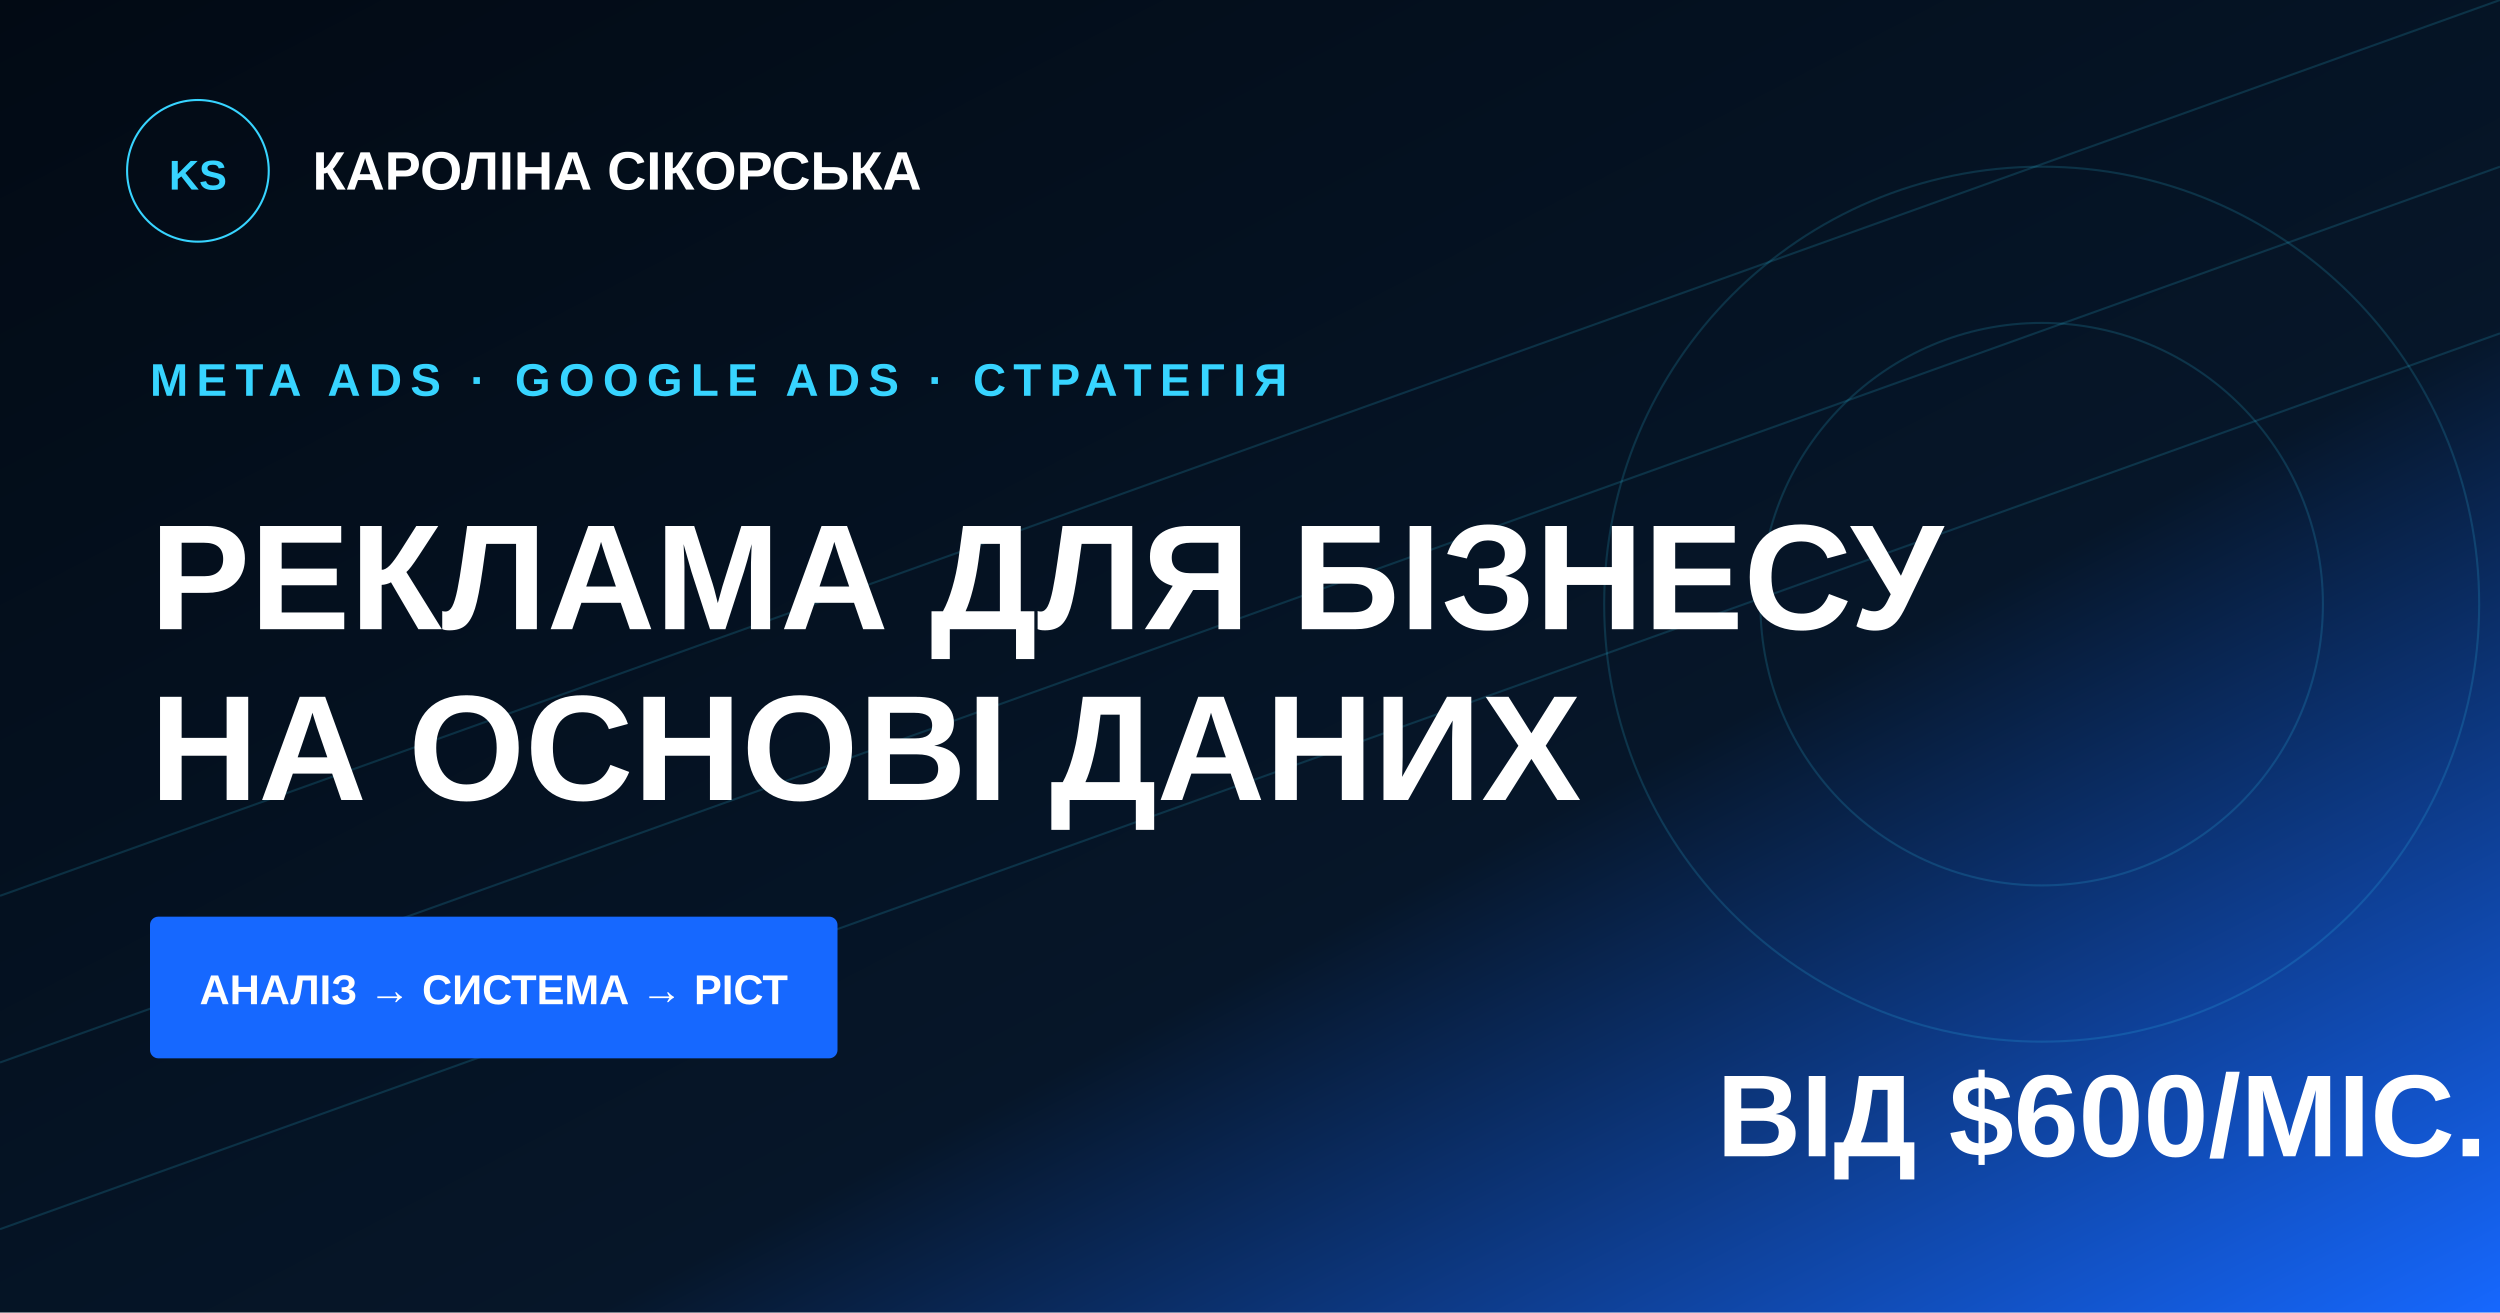
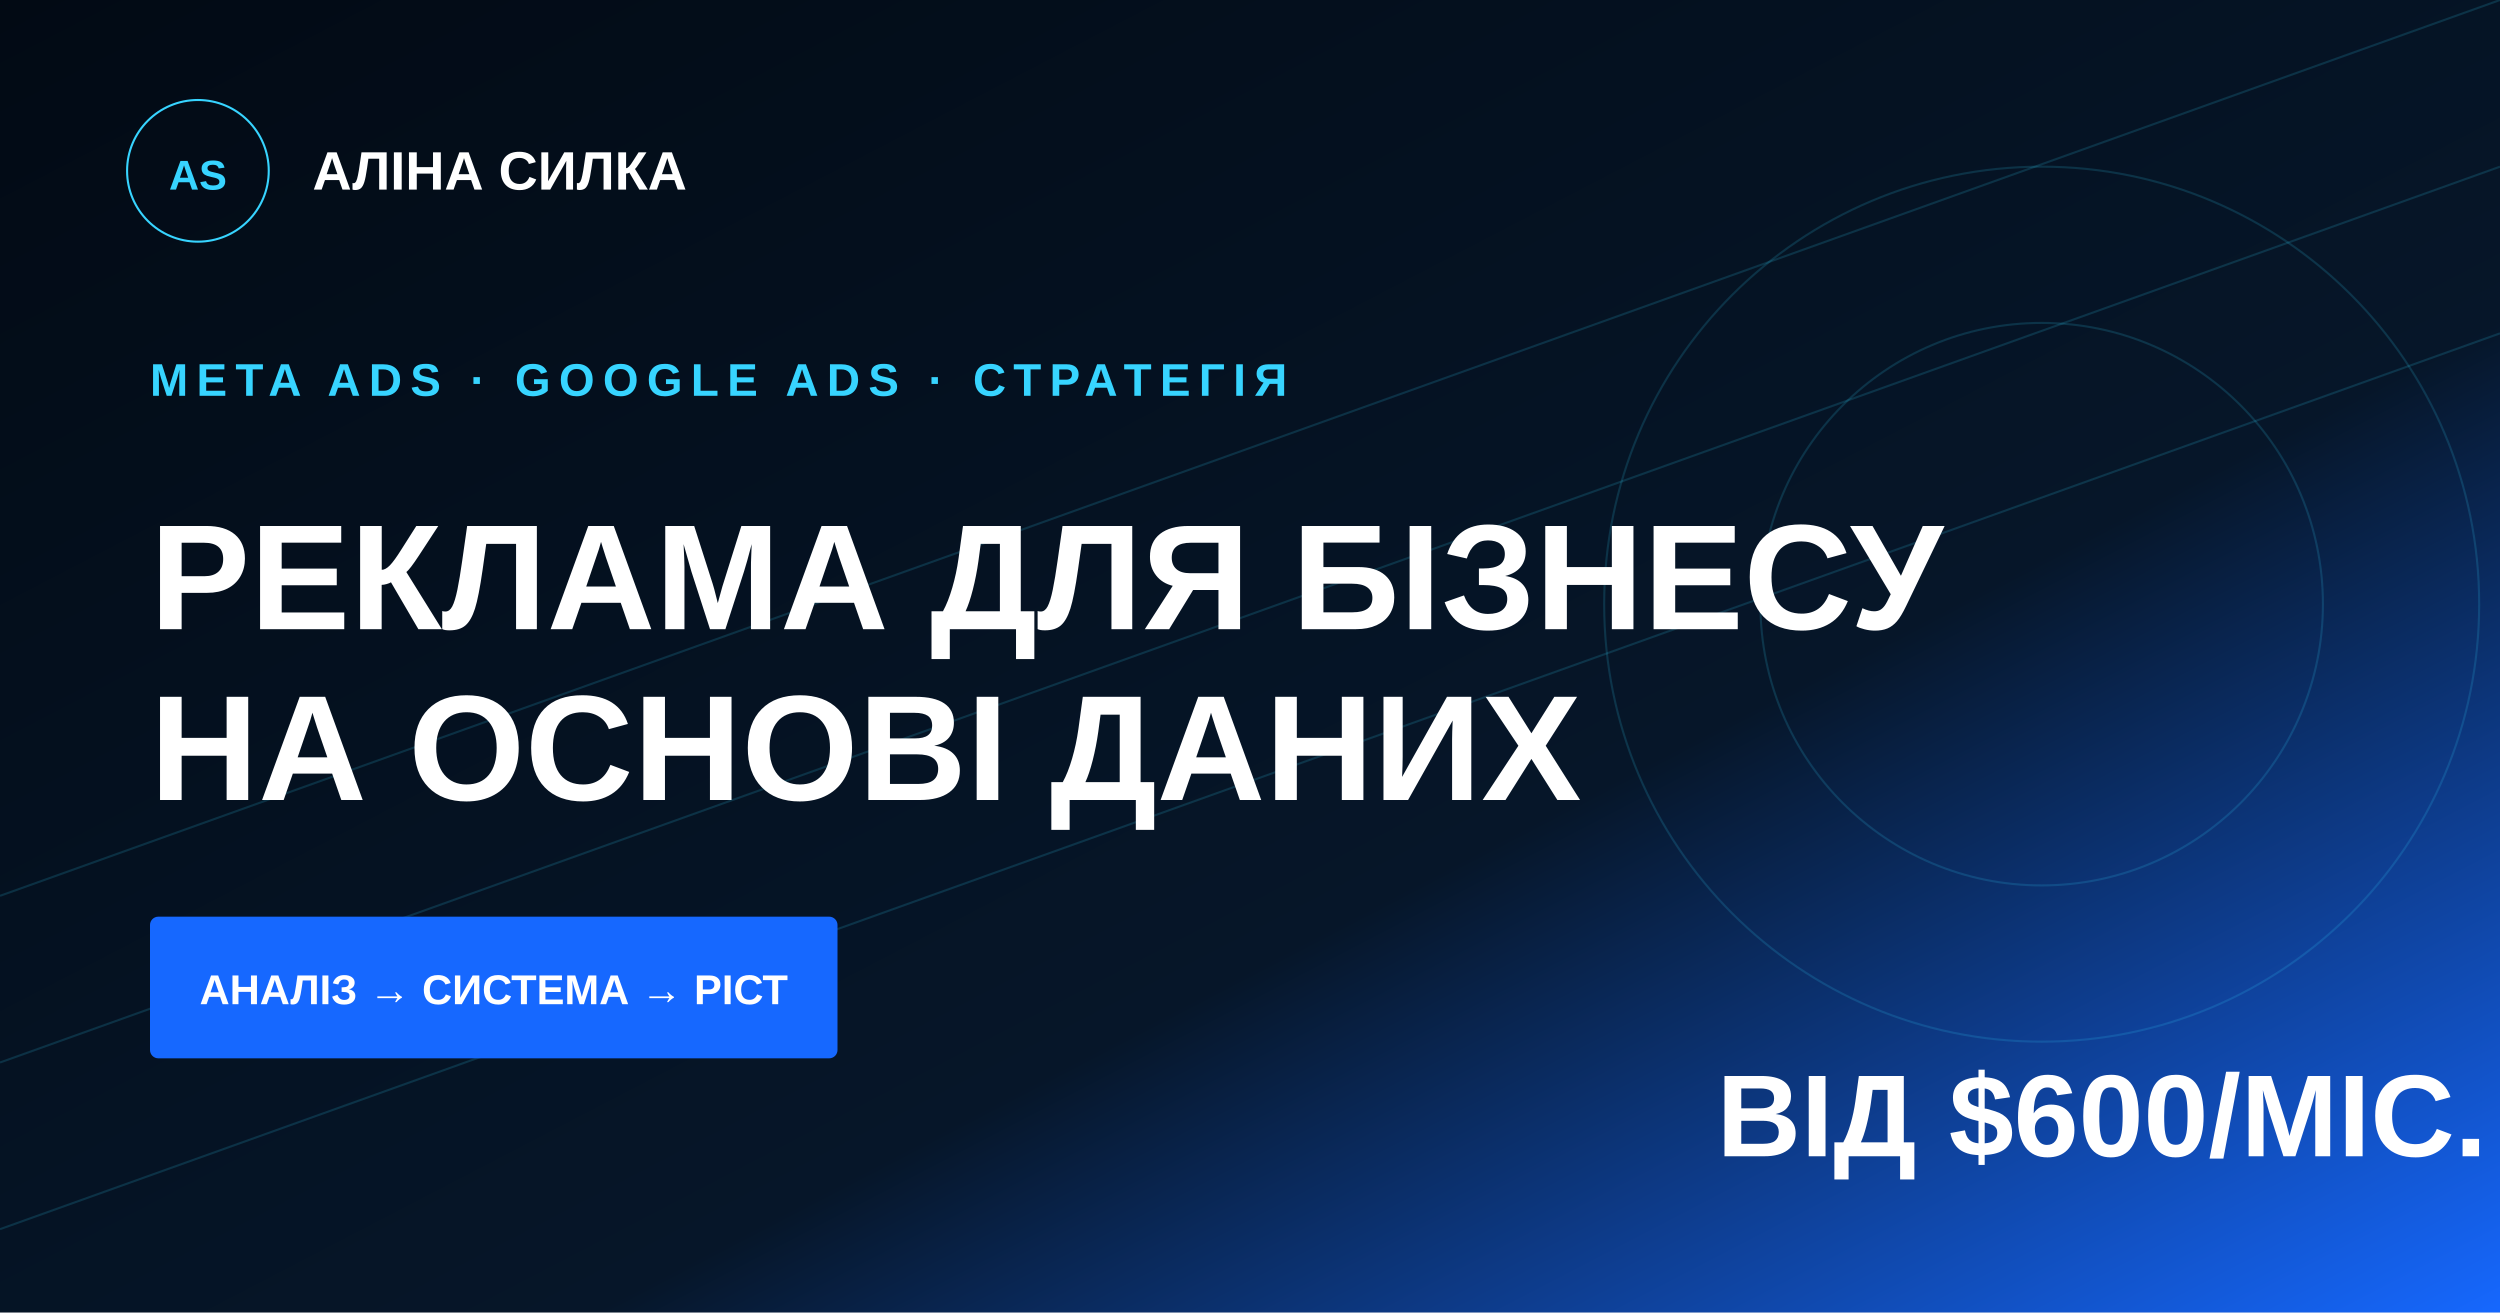
- <svg xmlns="http://www.w3.org/2000/svg" viewBox="0 0 1200 630" role="img" aria-label="Кароліна Сікорська — реклама для бізнесу">
+ <svg xmlns="http://www.w3.org/2000/svg" viewBox="0 0 1200 630" role="img" aria-label="Аліна Силка — реклама для бізнесу">
  <defs>
    <linearGradient id="bg" x1="0" x2="1" y1="0" y2="1">
      <stop stop-color="#020a14" />
      <stop offset=".62" stop-color="#061629" />
      <stop offset="1" stop-color="#1668ff" />
    </linearGradient>
  </defs>
  <rect width="1200" height="630" fill="url(#bg)" />
  <g fill="none" stroke="#37d4ff" stroke-opacity=".16">
    <circle cx="980" cy="290" r="210" />
    <circle cx="980" cy="290" r="135" />
    <path d="M0 510 1200 80M0 590 1200 160M0 430 1200 0" />
  </g>
  <circle cx="95" cy="82" r="34" fill="none" stroke="#37d4ff" />
-   <text x="95" y="91" fill="#37d4ff" font-family="Arial, sans-serif" font-size="20" font-weight="900" text-anchor="middle">KS</text>
-   <text x="150" y="91" fill="#ffffff" font-family="Arial, sans-serif" font-size="26" font-weight="900">КАРОЛІНА СІКОРСЬКА</text>
+   <text x="95" y="91" fill="#37d4ff" font-family="Arial, sans-serif" font-size="20" font-weight="900" text-anchor="middle">AS</text>
+   <text x="150" y="91" fill="#ffffff" font-family="Arial, sans-serif" font-size="26" font-weight="900">АЛІНА СИЛКА</text>
  <text x="72" y="190" fill="#37d4ff" font-family="Arial, sans-serif" font-size="22" font-weight="900" letter-spacing="4">META ADS · GOOGLE ADS · СТРАТЕГІЯ</text>
  <text x="72" y="302" fill="#ffffff" font-family="Arial Narrow, Arial, sans-serif" font-size="72" font-weight="900">РЕКЛАМА ДЛЯ БІЗНЕСУ</text>
  <text x="72" y="384" fill="#ffffff" font-family="Arial Narrow, Arial, sans-serif" font-size="72" font-weight="900">НА ОСНОВІ ДАНИХ</text>
  <rect x="72" y="440" width="330" height="68" rx="4" fill="#1668ff" />
  <text x="237" y="482" fill="#ffffff" font-family="Arial, sans-serif" font-size="20" font-weight="900" text-anchor="middle">АНАЛІЗ → СИСТЕМА → РІСТ</text>
  <text x="824" y="555" fill="#ffffff" font-family="Arial Narrow, Arial, sans-serif" font-size="56" font-weight="900">ВІД $600/МІС.</text>
</svg>
